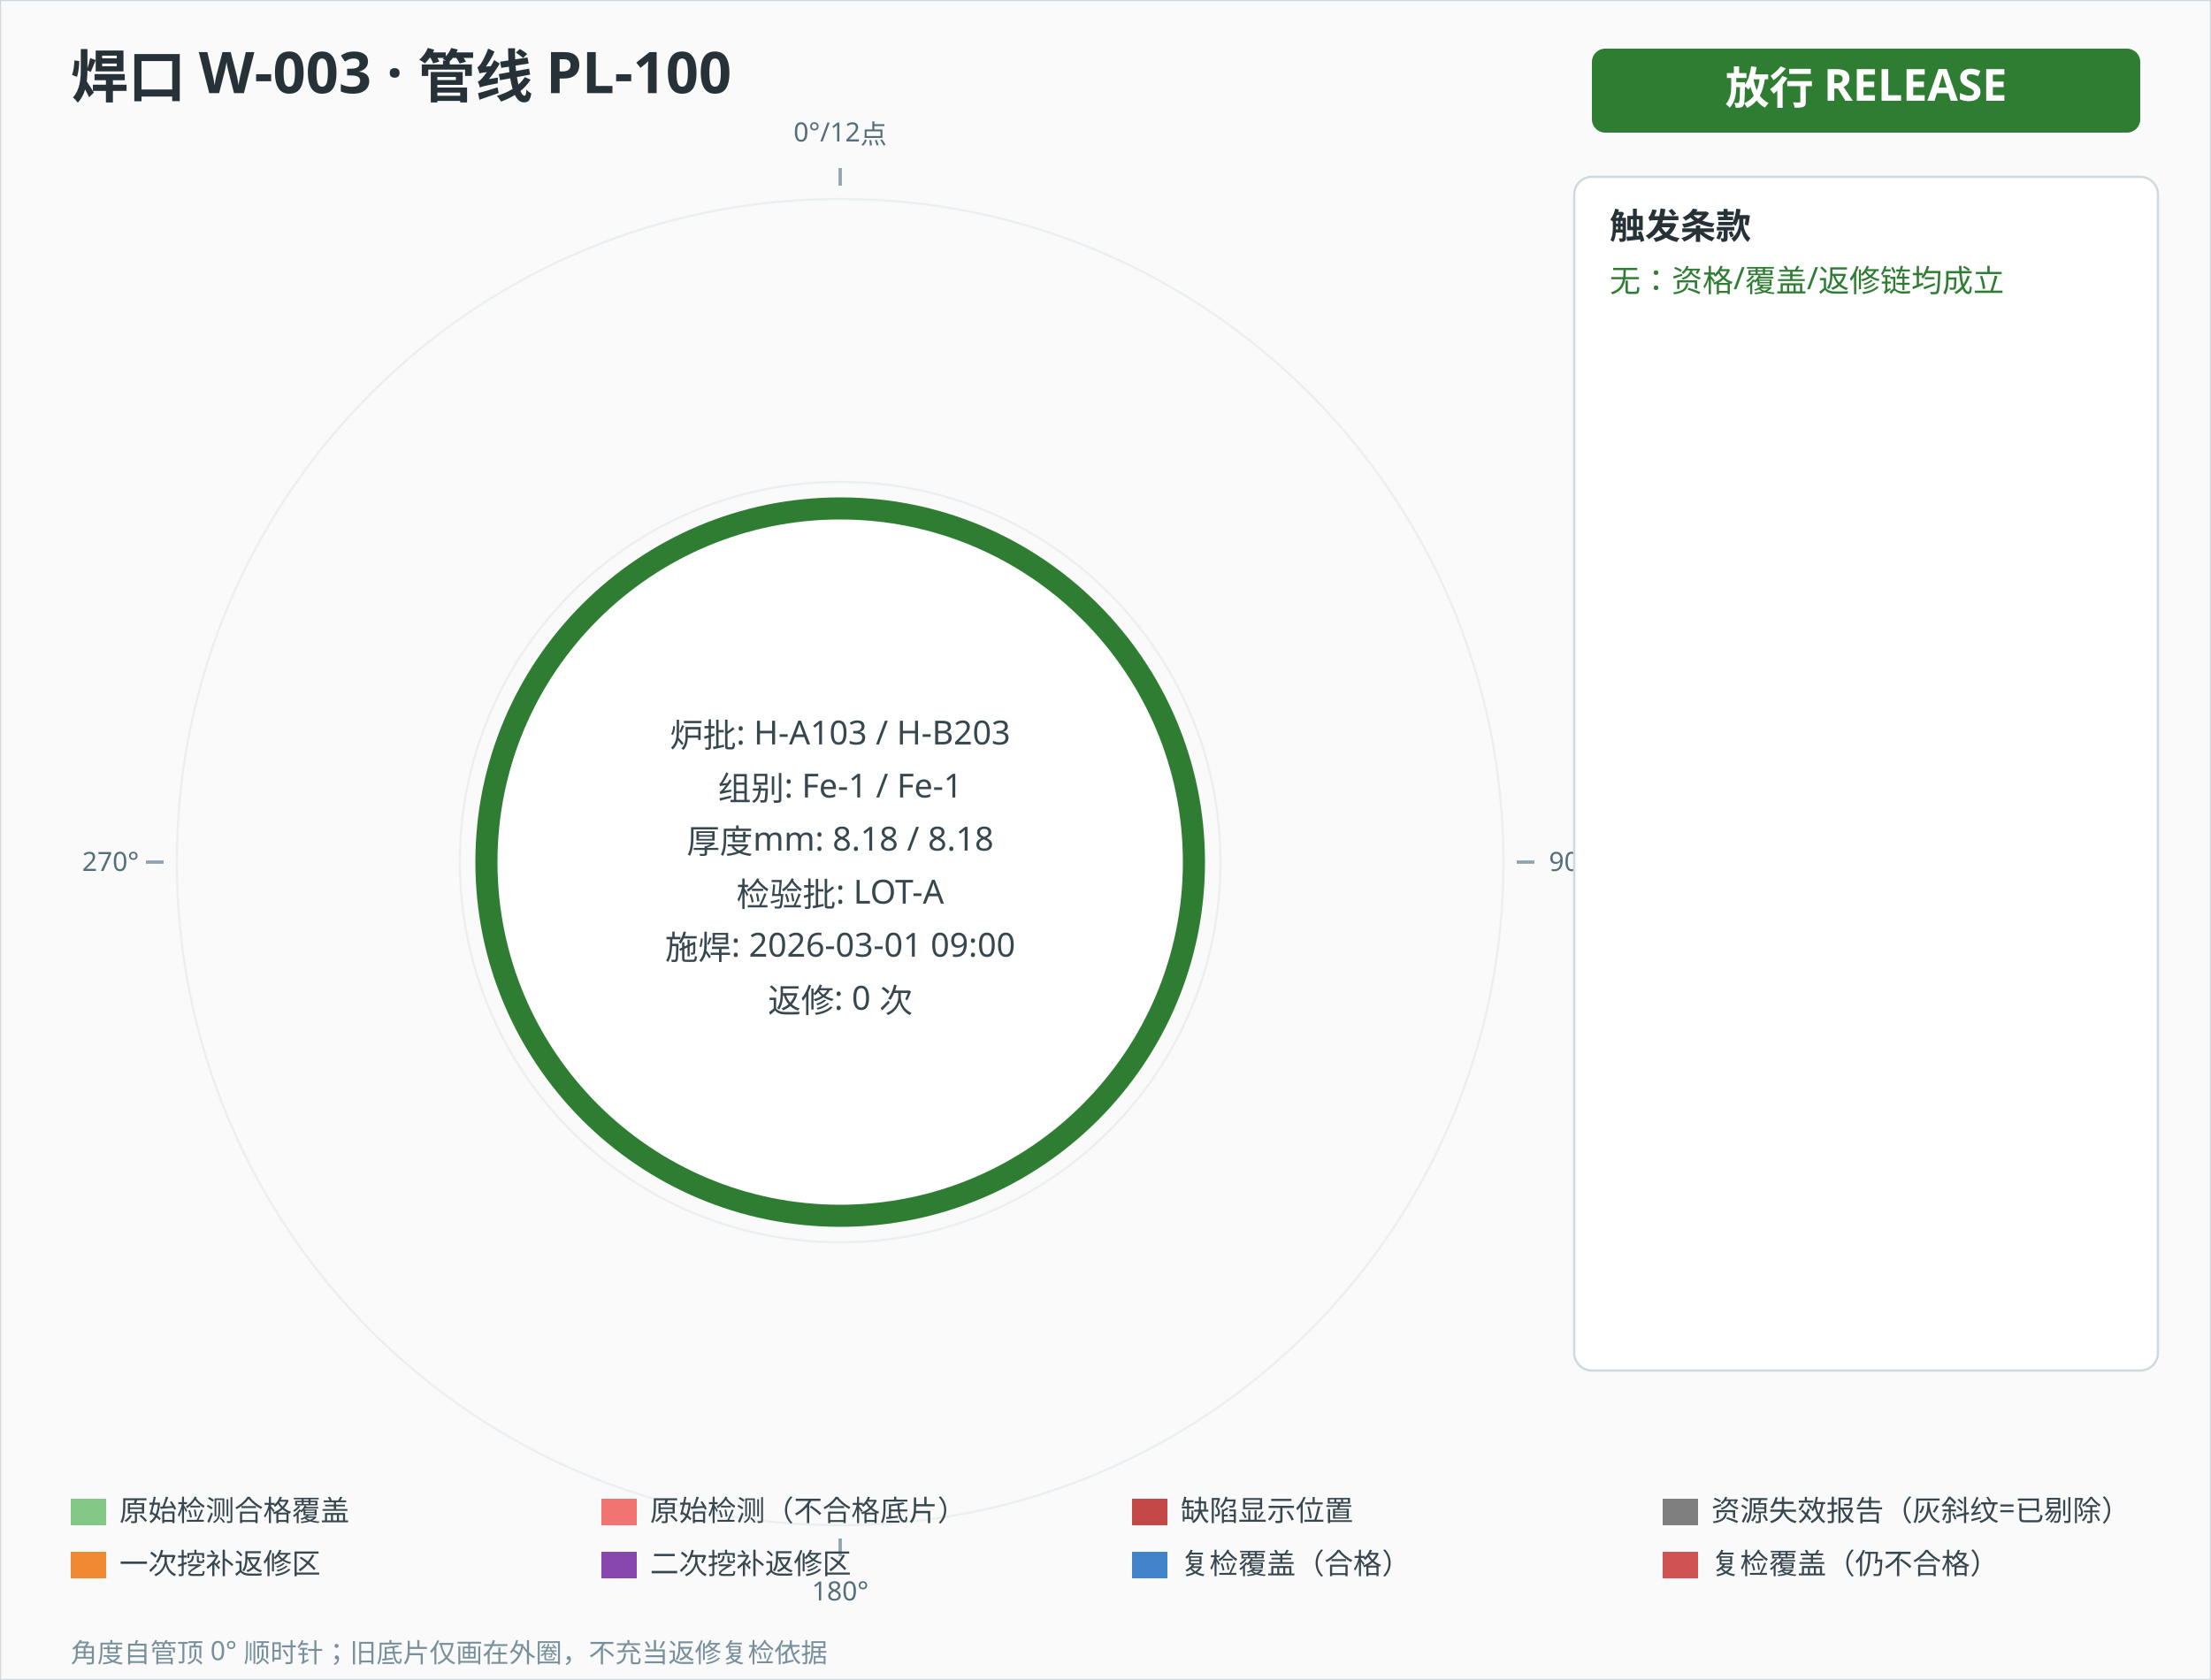
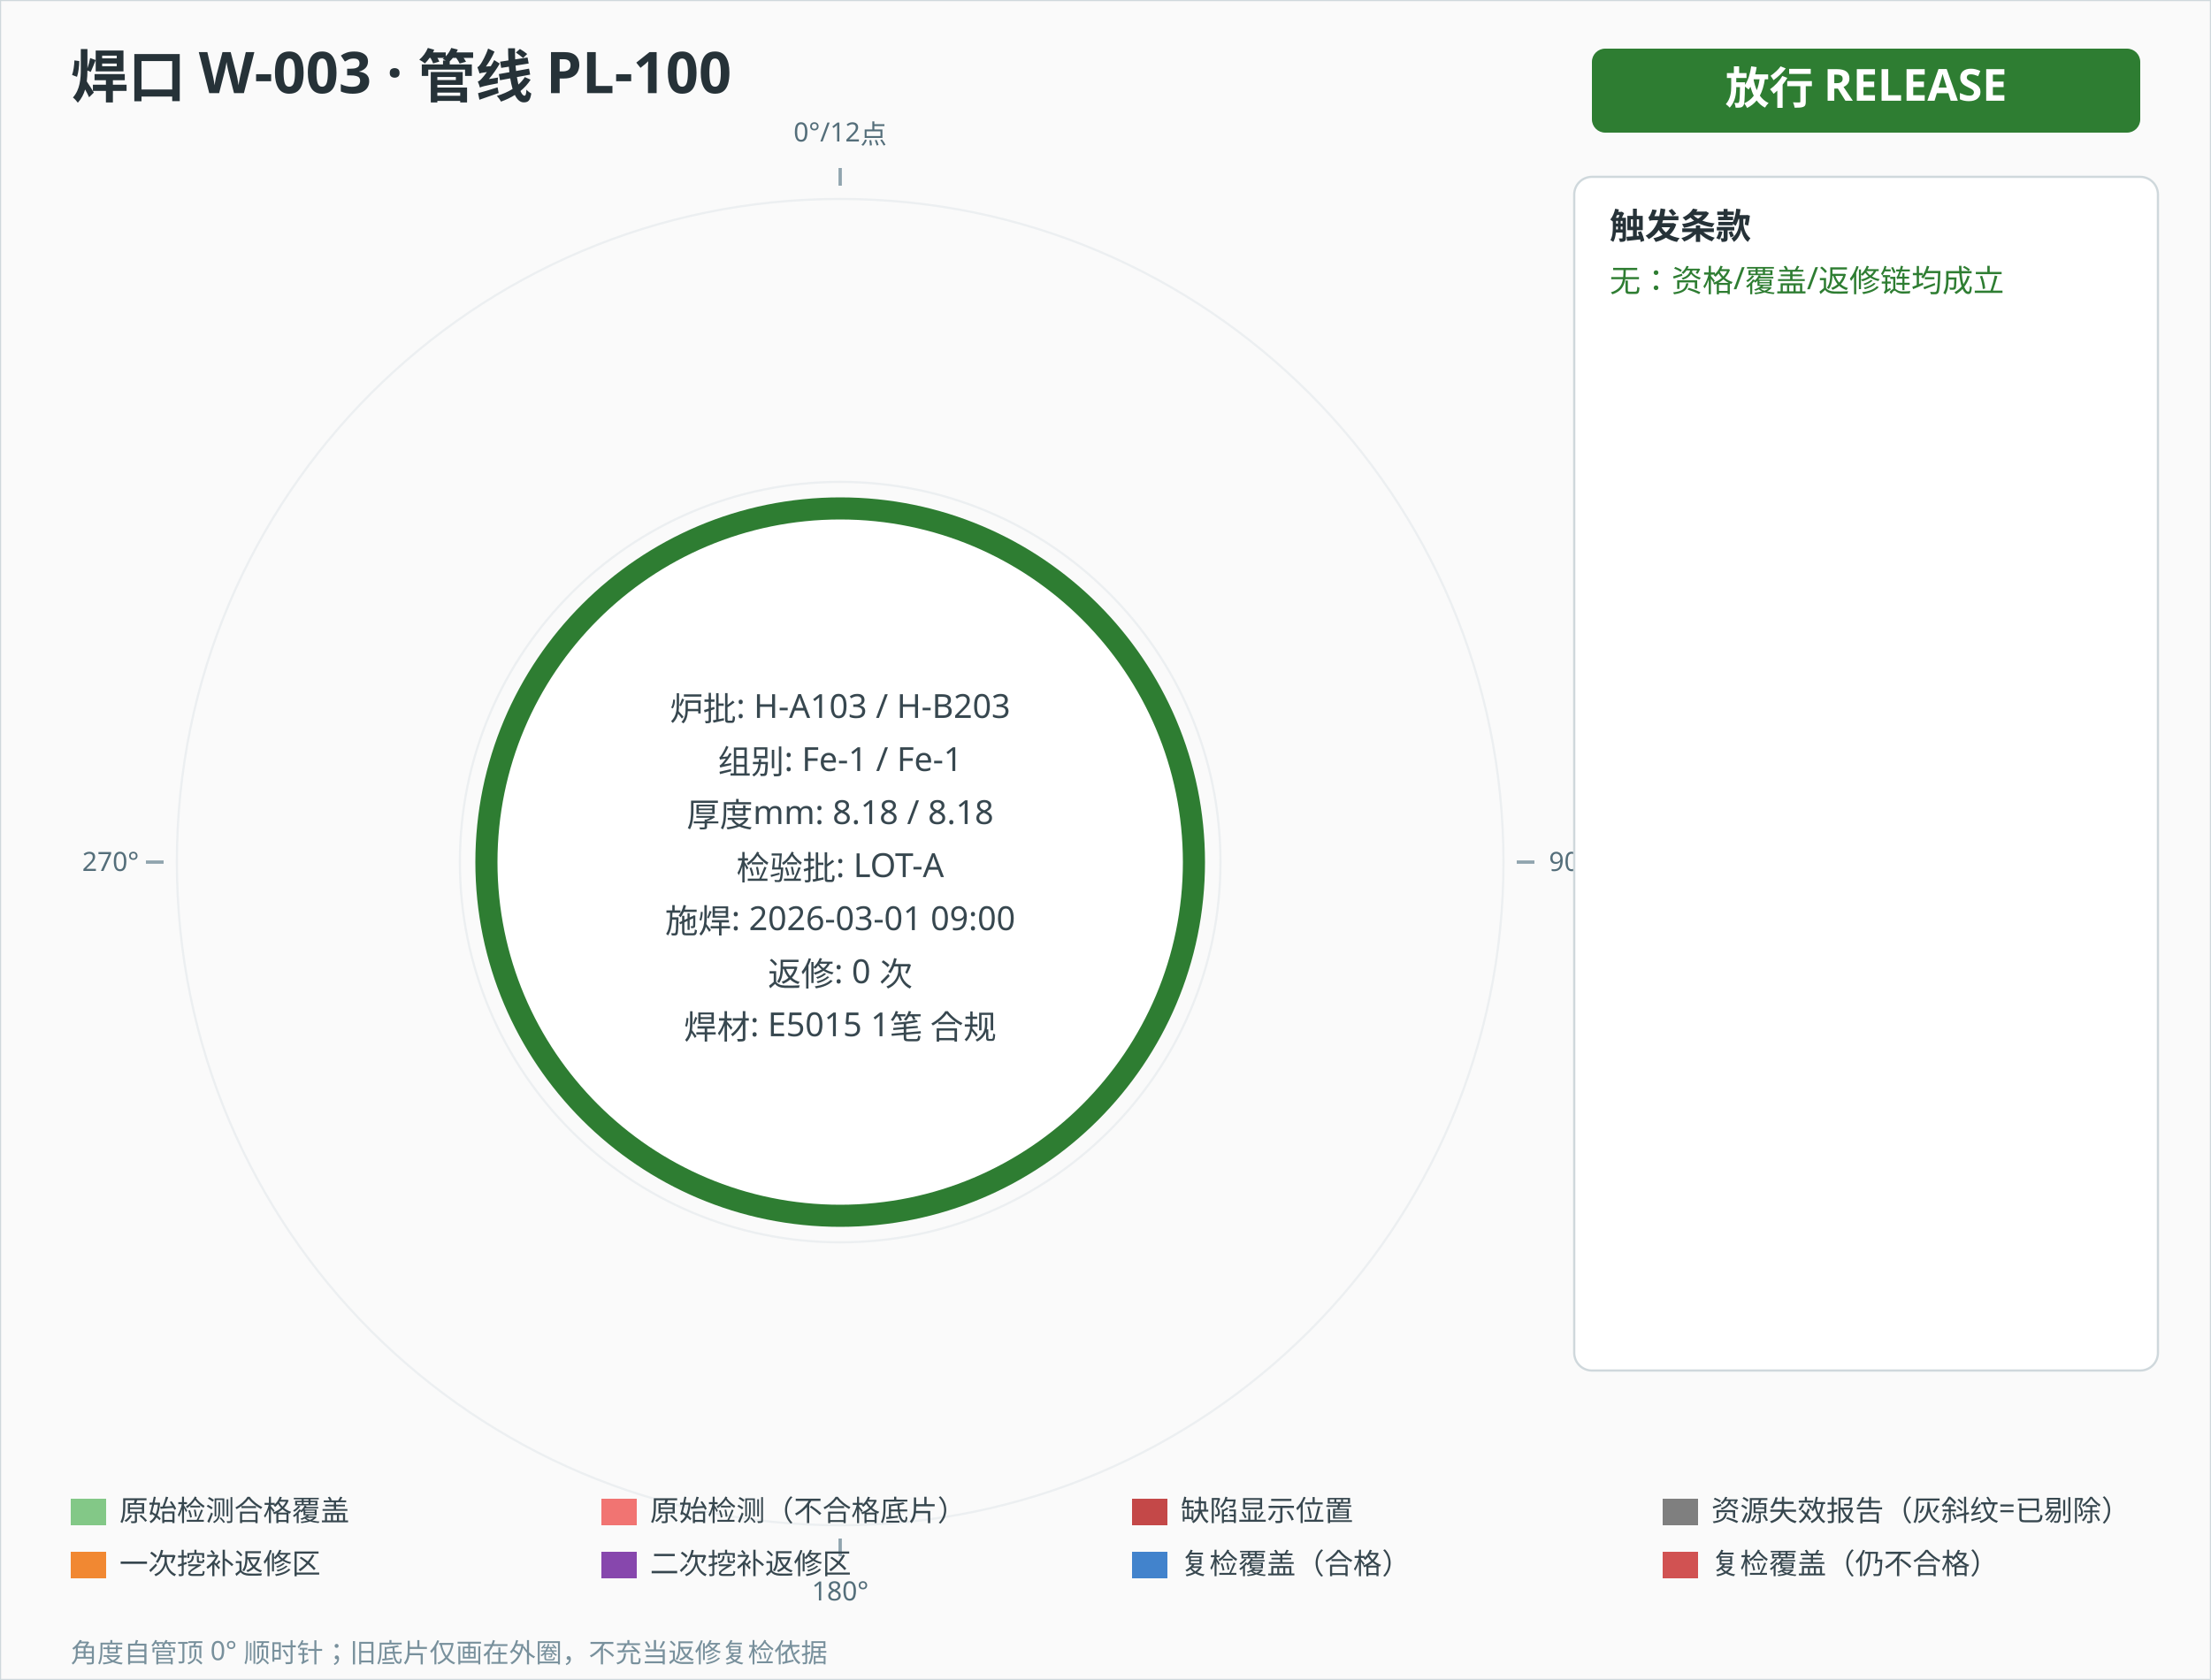
<svg xmlns="http://www.w3.org/2000/svg" viewBox="0 0 1000 760" font-family="sans-serif">
  <rect width="1000" height="760" fill="#fafafa" stroke="#cfd8dc" />
  <defs>
    <pattern id="ndexcluded" width="8" height="8" patternUnits="userSpaceOnUse" patternTransform="rotate(45)">
      <rect width="8" height="8" fill="#9e9e9e" fill-opacity="0.18" />
      <line x1="0" y1="0" x2="0" y2="8" stroke="#616161" stroke-width="3" />
    </pattern>
  </defs>
  <text x="32" y="44" font-size="26" font-weight="bold" fill="#263238">焊口 W-003 · 管线 PL-100</text>
  <rect x="720" y="22" width="248" height="38" rx="6" fill="#2e7d32" />
  <text x="844" y="47" font-size="20" font-weight="bold" fill="#ffffff" text-anchor="middle">放行 RELEASE</text>
  <circle cx="380.0" cy="390.0" r="300" fill="none" stroke="#eceff1" stroke-width="1" />
  <circle cx="380.0" cy="390.0" r="172" fill="none" stroke="#eceff1" stroke-width="1" />
  <line x1="380.0" y1="84.0" x2="380.0" y2="76.0" stroke="#90a4ae" stroke-width="1.5" />
  <text x="380.0" y="64.0" font-size="12" fill="#546e7a" text-anchor="middle">0°/12点</text>
  <line x1="686.0" y1="390.0" x2="694.0" y2="390.0" stroke="#90a4ae" stroke-width="1.5" />
  <text x="710.0" y="394.0" font-size="12" fill="#546e7a" text-anchor="middle">90°</text>
  <line x1="380.0" y1="696.0" x2="380.0" y2="704.0" stroke="#90a4ae" stroke-width="1.5" />
  <text x="380.0" y="724.0" font-size="12" fill="#546e7a" text-anchor="middle">180°</text>
  <line x1="74.0" y1="390.0" x2="66.0" y2="390.0" stroke="#90a4ae" stroke-width="1.5" />
  <text x="50.0" y="394.0" font-size="12" fill="#546e7a" text-anchor="middle">270°</text>
  <text x="380.0" y="386.0" font-size="16" fill="#c62828" text-anchor="middle">无任何 RT/UT/PT 记录</text>
  <circle cx="380.0" cy="390.0" r="160" fill="#ffffff" stroke="#2e7d32" stroke-width="10" />
-   <text x="380.0" y="338.0" font-size="15" fill="#37474f" text-anchor="middle">炉批: H-A103 / H-B203</text>
-   <text x="380.0" y="362.0" font-size="15" fill="#37474f" text-anchor="middle">组别: Fe-1 / Fe-1</text>
-   <text x="380.0" y="386.0" font-size="15" fill="#37474f" text-anchor="middle">厚度mm: 8.18 / 8.18</text>
-   <text x="380.0" y="410.0" font-size="15" fill="#37474f" text-anchor="middle">检验批: LOT-A</text>
-   <text x="380.0" y="434.0" font-size="15" fill="#37474f" text-anchor="middle">施焊: 2026-03-01 09:00</text>
-   <text x="380.0" y="458.0" font-size="15" fill="#37474f" text-anchor="middle">返修: 0 次</text>
+   <text x="380.0" y="326.0" font-size="15" fill="#37474f" text-anchor="middle">炉批: H-A103 / H-B203</text>
+   <text x="380.0" y="350.0" font-size="15" fill="#37474f" text-anchor="middle">组别: Fe-1 / Fe-1</text>
+   <text x="380.0" y="374.0" font-size="15" fill="#37474f" text-anchor="middle">厚度mm: 8.18 / 8.18</text>
+   <text x="380.0" y="398.0" font-size="15" fill="#37474f" text-anchor="middle">检验批: LOT-A</text>
+   <text x="380.0" y="422.0" font-size="15" fill="#37474f" text-anchor="middle">施焊: 2026-03-01 09:00</text>
+   <text x="380.0" y="446.0" font-size="15" fill="#37474f" text-anchor="middle">返修: 0 次</text>
+   <text x="380.0" y="470.0" font-size="15" fill="#37474f" text-anchor="middle">焊材: E5015 1笔 合规</text>
  <rect x="712" y="80" width="264" height="540" rx="8" fill="#ffffff" stroke="#cfd8dc" />
  <text x="728" y="108" font-size="16" font-weight="bold" fill="#263238">触发条款</text>
  <text x="728" y="132" font-size="14" fill="#2e7d32">无：资格/覆盖/返修链均成立</text>
  <rect x="32" y="678" width="16" height="12" fill="#66bb6a" fill-opacity="0.8" />
  <text x="54" y="688" font-size="13" fill="#37474f">原始检测合格覆盖</text>
  <rect x="272" y="678" width="16" height="12" fill="#ef5350" fill-opacity="0.8" />
  <text x="294" y="688" font-size="13" fill="#37474f">原始检测（不合格底片）</text>
  <rect x="512" y="678" width="16" height="12" fill="#b71c1c" fill-opacity="0.8" />
  <text x="534" y="688" font-size="13" fill="#37474f">缺陷显示位置</text>
  <rect x="752" y="678" width="16" height="12" fill="#616161" fill-opacity="0.8" />
  <text x="774" y="688" font-size="13" fill="#37474f">资源失效报告（灰斜纹=已剔除）</text>
  <rect x="32" y="702" width="16" height="12" fill="#ef6c00" fill-opacity="0.8" />
  <text x="54" y="712" font-size="13" fill="#37474f">一次挖补返修区</text>
  <rect x="272" y="702" width="16" height="12" fill="#6a1b9a" fill-opacity="0.8" />
  <text x="294" y="712" font-size="13" fill="#37474f">二次挖补返修区</text>
  <rect x="512" y="702" width="16" height="12" fill="#1565c0" fill-opacity="0.8" />
  <text x="534" y="712" font-size="13" fill="#37474f">复检覆盖（合格）</text>
  <rect x="752" y="702" width="16" height="12" fill="#c62828" fill-opacity="0.8" />
  <text x="774" y="712" font-size="13" fill="#37474f">复检覆盖（仍不合格）</text>
  <text x="32" y="752" font-size="12" fill="#78909c">角度自管顶 0° 顺时针；旧底片仅画在外圈，不充当返修复检依据</text>
</svg>
